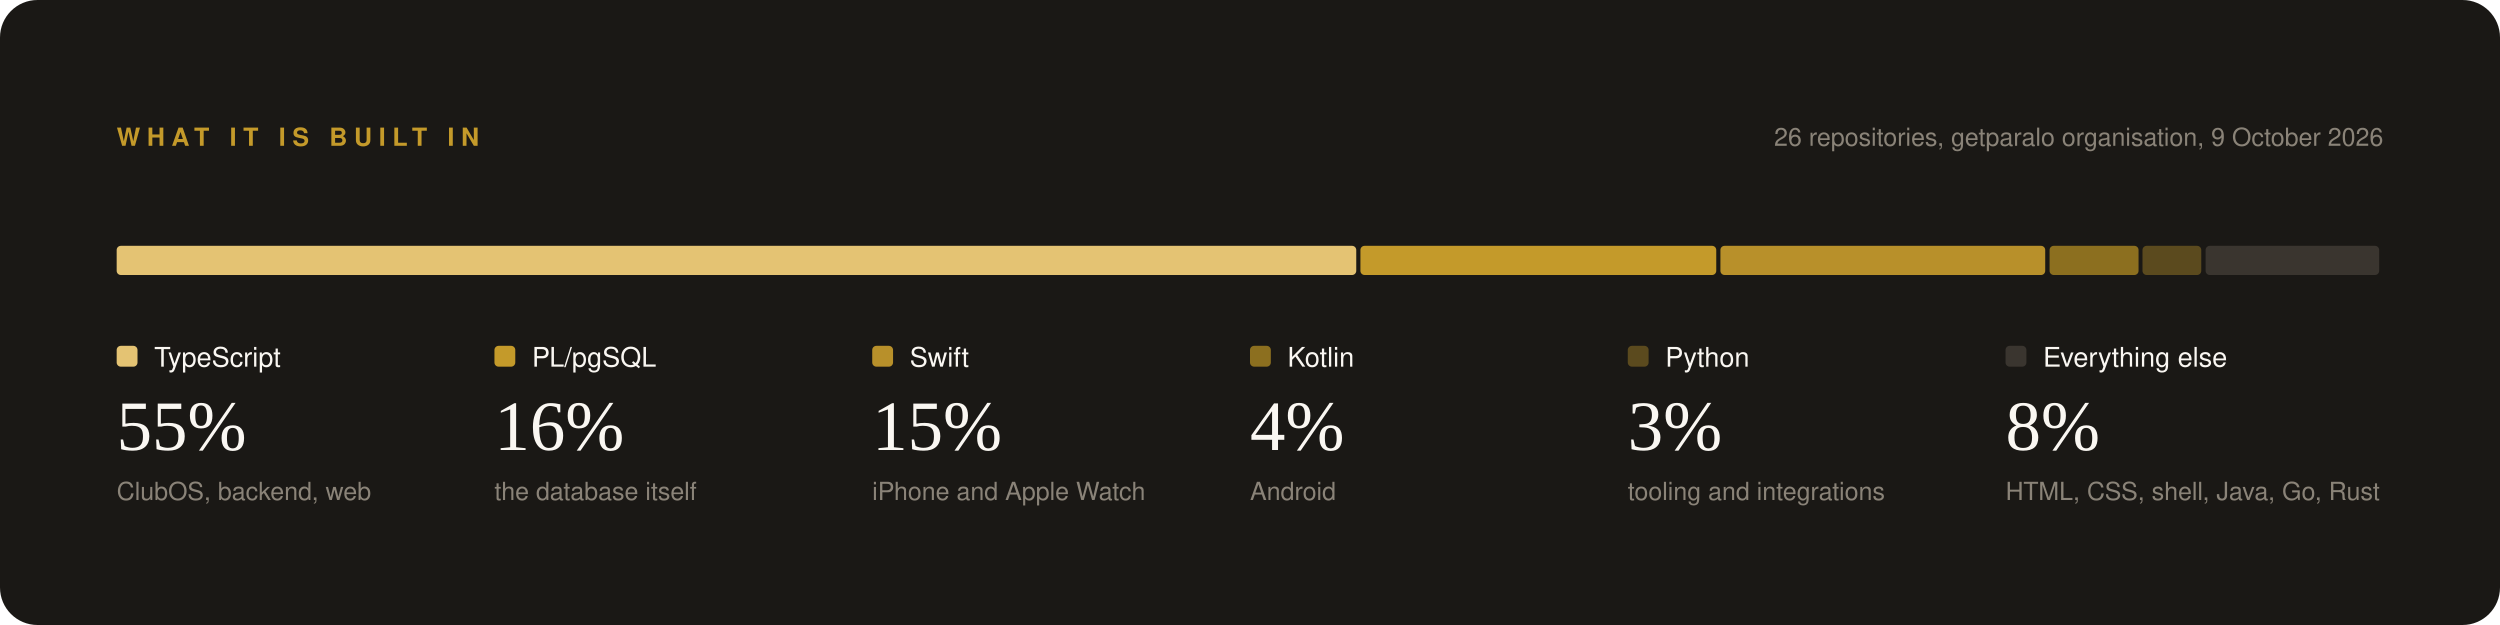
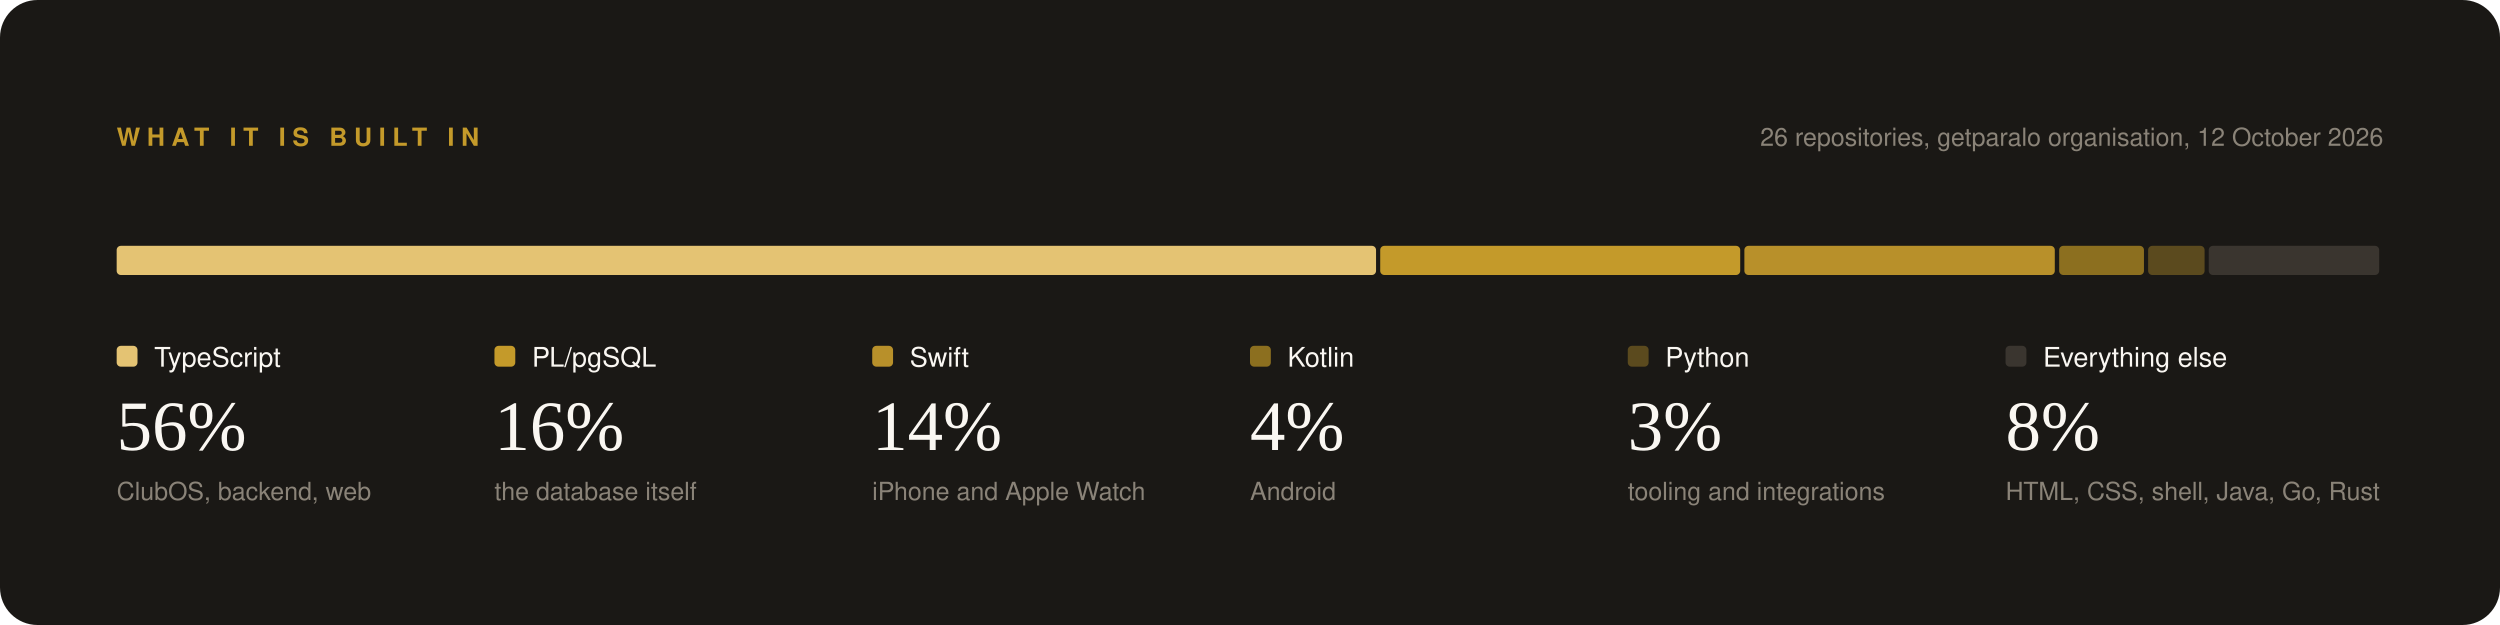
<svg xmlns="http://www.w3.org/2000/svg" width="1200" height="300" viewBox="0 0 1200 300" role="img" aria-label="Languages across Paralo repositories">
  <rect width="1200" height="300" rx="18" fill="#1A1815" />
  <text x="56" y="70" font-family="-apple-system, 'Helvetica Neue', Helvetica, Arial, sans-serif" font-size="12" letter-spacing="3.2" font-weight="600" fill="#C49A2A">WHAT IT IS BUILT IN</text>
-   <text x="1144" y="70" text-anchor="end" font-family="-apple-system, 'Helvetica Neue', Helvetica, Arial, sans-serif" font-size="12" fill="#8A8378">26 repositories, getparalo organisation, 9 October 2026</text>
-   <rect x="56.0" y="118" width="595.0" height="14" rx="2" fill="#E4C373">
-     <animate attributeName="width" values="0;0;595.0" keyTimes="0;0.125;1" dur="0.80s" begin="0s" fill="freeze" calcMode="spline" keySplines="0 0 1 1;0.2 0.7 0.2 1" />
+   <text x="1144" y="70" text-anchor="end" font-family="-apple-system, 'Helvetica Neue', Helvetica, Arial, sans-serif" font-size="12" fill="#8A8378">26 repositories, getparalo organisation, 12 October 2026</text>
+   <rect x="56.0" y="118" width="604.5" height="14" rx="2" fill="#E4C373">
+     <animate attributeName="width" values="0;0;604.5" keyTimes="0;0.125;1" dur="0.80s" begin="0s" fill="freeze" calcMode="spline" keySplines="0 0 1 1;0.2 0.7 0.2 1" />
  </rect>
-   <rect x="653.0" y="118" width="170.8" height="14" rx="2" fill="#C49A2A">
-     <animate attributeName="width" values="0;0;170.8" keyTimes="0;0.239;1" dur="0.92s" begin="0s" fill="freeze" calcMode="spline" keySplines="0 0 1 1;0.2 0.7 0.2 1" />
+   <rect x="662.5" y="118" width="172.8" height="14" rx="2" fill="#C49A2A">
+     <animate attributeName="width" values="0;0;172.8" keyTimes="0;0.239;1" dur="0.92s" begin="0s" fill="freeze" calcMode="spline" keySplines="0 0 1 1;0.2 0.7 0.2 1" />
  </rect>
-   <rect x="825.8" y="118" width="155.9" height="14" rx="2" fill="#B8902A">
-     <animate attributeName="width" values="0;0;155.9" keyTimes="0;0.327;1" dur="1.04s" begin="0s" fill="freeze" calcMode="spline" keySplines="0 0 1 1;0.2 0.7 0.2 1" />
+   <rect x="837.3" y="118" width="149.0" height="14" rx="2" fill="#B8902A">
+     <animate attributeName="width" values="0;0;149.0" keyTimes="0;0.327;1" dur="1.04s" begin="0s" fill="freeze" calcMode="spline" keySplines="0 0 1 1;0.2 0.7 0.2 1" />
  </rect>
-   <rect x="983.8" y="118" width="42.7" height="14" rx="2" fill="#8C6F1F">
-     <animate attributeName="width" values="0;0;42.7" keyTimes="0;0.397;1" dur="1.16s" begin="0s" fill="freeze" calcMode="spline" keySplines="0 0 1 1;0.2 0.7 0.2 1" />
+   <rect x="988.4" y="118" width="40.7" height="14" rx="2" fill="#8C6F1F">
+     <animate attributeName="width" values="0;0;40.7" keyTimes="0;0.397;1" dur="1.16s" begin="0s" fill="freeze" calcMode="spline" keySplines="0 0 1 1;0.2 0.7 0.2 1" />
  </rect>
-   <rect x="1028.4" y="118" width="28.2" height="14" rx="2" fill="#5B4A1E">
-     <animate attributeName="width" values="0;0;28.2" keyTimes="0;0.453;1" dur="1.28s" begin="0s" fill="freeze" calcMode="spline" keySplines="0 0 1 1;0.2 0.7 0.2 1" />
+   <rect x="1031.1" y="118" width="27.1" height="14" rx="2" fill="#5B4A1E">
+     <animate attributeName="width" values="0;0;27.1" keyTimes="0;0.453;1" dur="1.28s" begin="0s" fill="freeze" calcMode="spline" keySplines="0 0 1 1;0.2 0.7 0.2 1" />
  </rect>
-   <rect x="1058.7" y="118" width="83.3" height="14" rx="2" fill="#3A352F">
-     <animate attributeName="width" values="0;0;83.3" keyTimes="0;0.500;1" dur="1.40s" begin="0s" fill="freeze" calcMode="spline" keySplines="0 0 1 1;0.2 0.7 0.2 1" />
+   <rect x="1060.2" y="118" width="81.8" height="14" rx="2" fill="#3A352F">
+     <animate attributeName="width" values="0;0;81.8" keyTimes="0;0.500;1" dur="1.40s" begin="0s" fill="freeze" calcMode="spline" keySplines="0 0 1 1;0.2 0.7 0.2 1" />
  </rect>
  <rect x="56.0" y="166" width="10" height="10" rx="2" fill="#E4C373" />
  <text x="74.0" y="176" font-family="-apple-system, 'Helvetica Neue', Helvetica, Arial, sans-serif" font-size="13" fill="#FAF7F2">TypeScript</text>
-   <text x="56.0" y="216" font-family="Georgia, 'Times New Roman', Times, serif" font-size="34" fill="#FAF7F2">55%</text>
+   <text x="56.0" y="216" font-family="Georgia, 'Times New Roman', Times, serif" font-size="34" fill="#FAF7F2">56%</text>
  <text x="56.0" y="240" font-family="-apple-system, 'Helvetica Neue', Helvetica, Arial, sans-serif" font-size="12" fill="#8A8378">ClubOS, backend, web</text>
  <rect x="237.333" y="166" width="10" height="10" rx="2" fill="#C49A2A" />
  <text x="255.333" y="176" font-family="-apple-system, 'Helvetica Neue', Helvetica, Arial, sans-serif" font-size="13" fill="#FAF7F2">PL/pgSQL</text>
  <text x="237.333" y="216" font-family="Georgia, 'Times New Roman', Times, serif" font-size="34" fill="#FAF7F2">16%</text>
  <text x="237.333" y="240" font-family="-apple-system, 'Helvetica Neue', Helvetica, Arial, sans-serif" font-size="12" fill="#8A8378">the database itself</text>
  <rect x="418.667" y="166" width="10" height="10" rx="2" fill="#B8902A" />
  <text x="436.667" y="176" font-family="-apple-system, 'Helvetica Neue', Helvetica, Arial, sans-serif" font-size="13" fill="#FAF7F2">Swift</text>
-   <text x="418.667" y="216" font-family="Georgia, 'Times New Roman', Times, serif" font-size="34" fill="#FAF7F2">15%</text>
+   <text x="418.667" y="216" font-family="Georgia, 'Times New Roman', Times, serif" font-size="34" fill="#FAF7F2">14%</text>
  <text x="418.667" y="240" font-family="-apple-system, 'Helvetica Neue', Helvetica, Arial, sans-serif" font-size="12" fill="#8A8378">iPhone and Apple Watch</text>
  <rect x="600.0" y="166" width="10" height="10" rx="2" fill="#8C6F1F" />
  <text x="618.0" y="176" font-family="-apple-system, 'Helvetica Neue', Helvetica, Arial, sans-serif" font-size="13" fill="#FAF7F2">Kotlin</text>
  <text x="600.0" y="216" font-family="Georgia, 'Times New Roman', Times, serif" font-size="34" fill="#FAF7F2">4%</text>
  <text x="600.0" y="240" font-family="-apple-system, 'Helvetica Neue', Helvetica, Arial, sans-serif" font-size="12" fill="#8A8378">Android</text>
  <rect x="781.333" y="166" width="10" height="10" rx="2" fill="#5B4A1E" />
  <text x="799.333" y="176" font-family="-apple-system, 'Helvetica Neue', Helvetica, Arial, sans-serif" font-size="13" fill="#FAF7F2">Python</text>
  <text x="781.333" y="216" font-family="Georgia, 'Times New Roman', Times, serif" font-size="34" fill="#FAF7F2">3%</text>
  <text x="781.333" y="240" font-family="-apple-system, 'Helvetica Neue', Helvetica, Arial, sans-serif" font-size="12" fill="#8A8378">tooling and integrations</text>
  <rect x="962.667" y="166" width="10" height="10" rx="2" fill="#3A352F" />
  <text x="980.667" y="176" font-family="-apple-system, 'Helvetica Neue', Helvetica, Arial, sans-serif" font-size="13" fill="#FAF7F2">Everything else</text>
  <text x="962.667" y="216" font-family="Georgia, 'Times New Roman', Times, serif" font-size="34" fill="#FAF7F2">8%</text>
  <text x="962.667" y="240" font-family="-apple-system, 'Helvetica Neue', Helvetica, Arial, sans-serif" font-size="12" fill="#8A8378">HTML, CSS, shell, Java, Go, Rust</text>
</svg>
